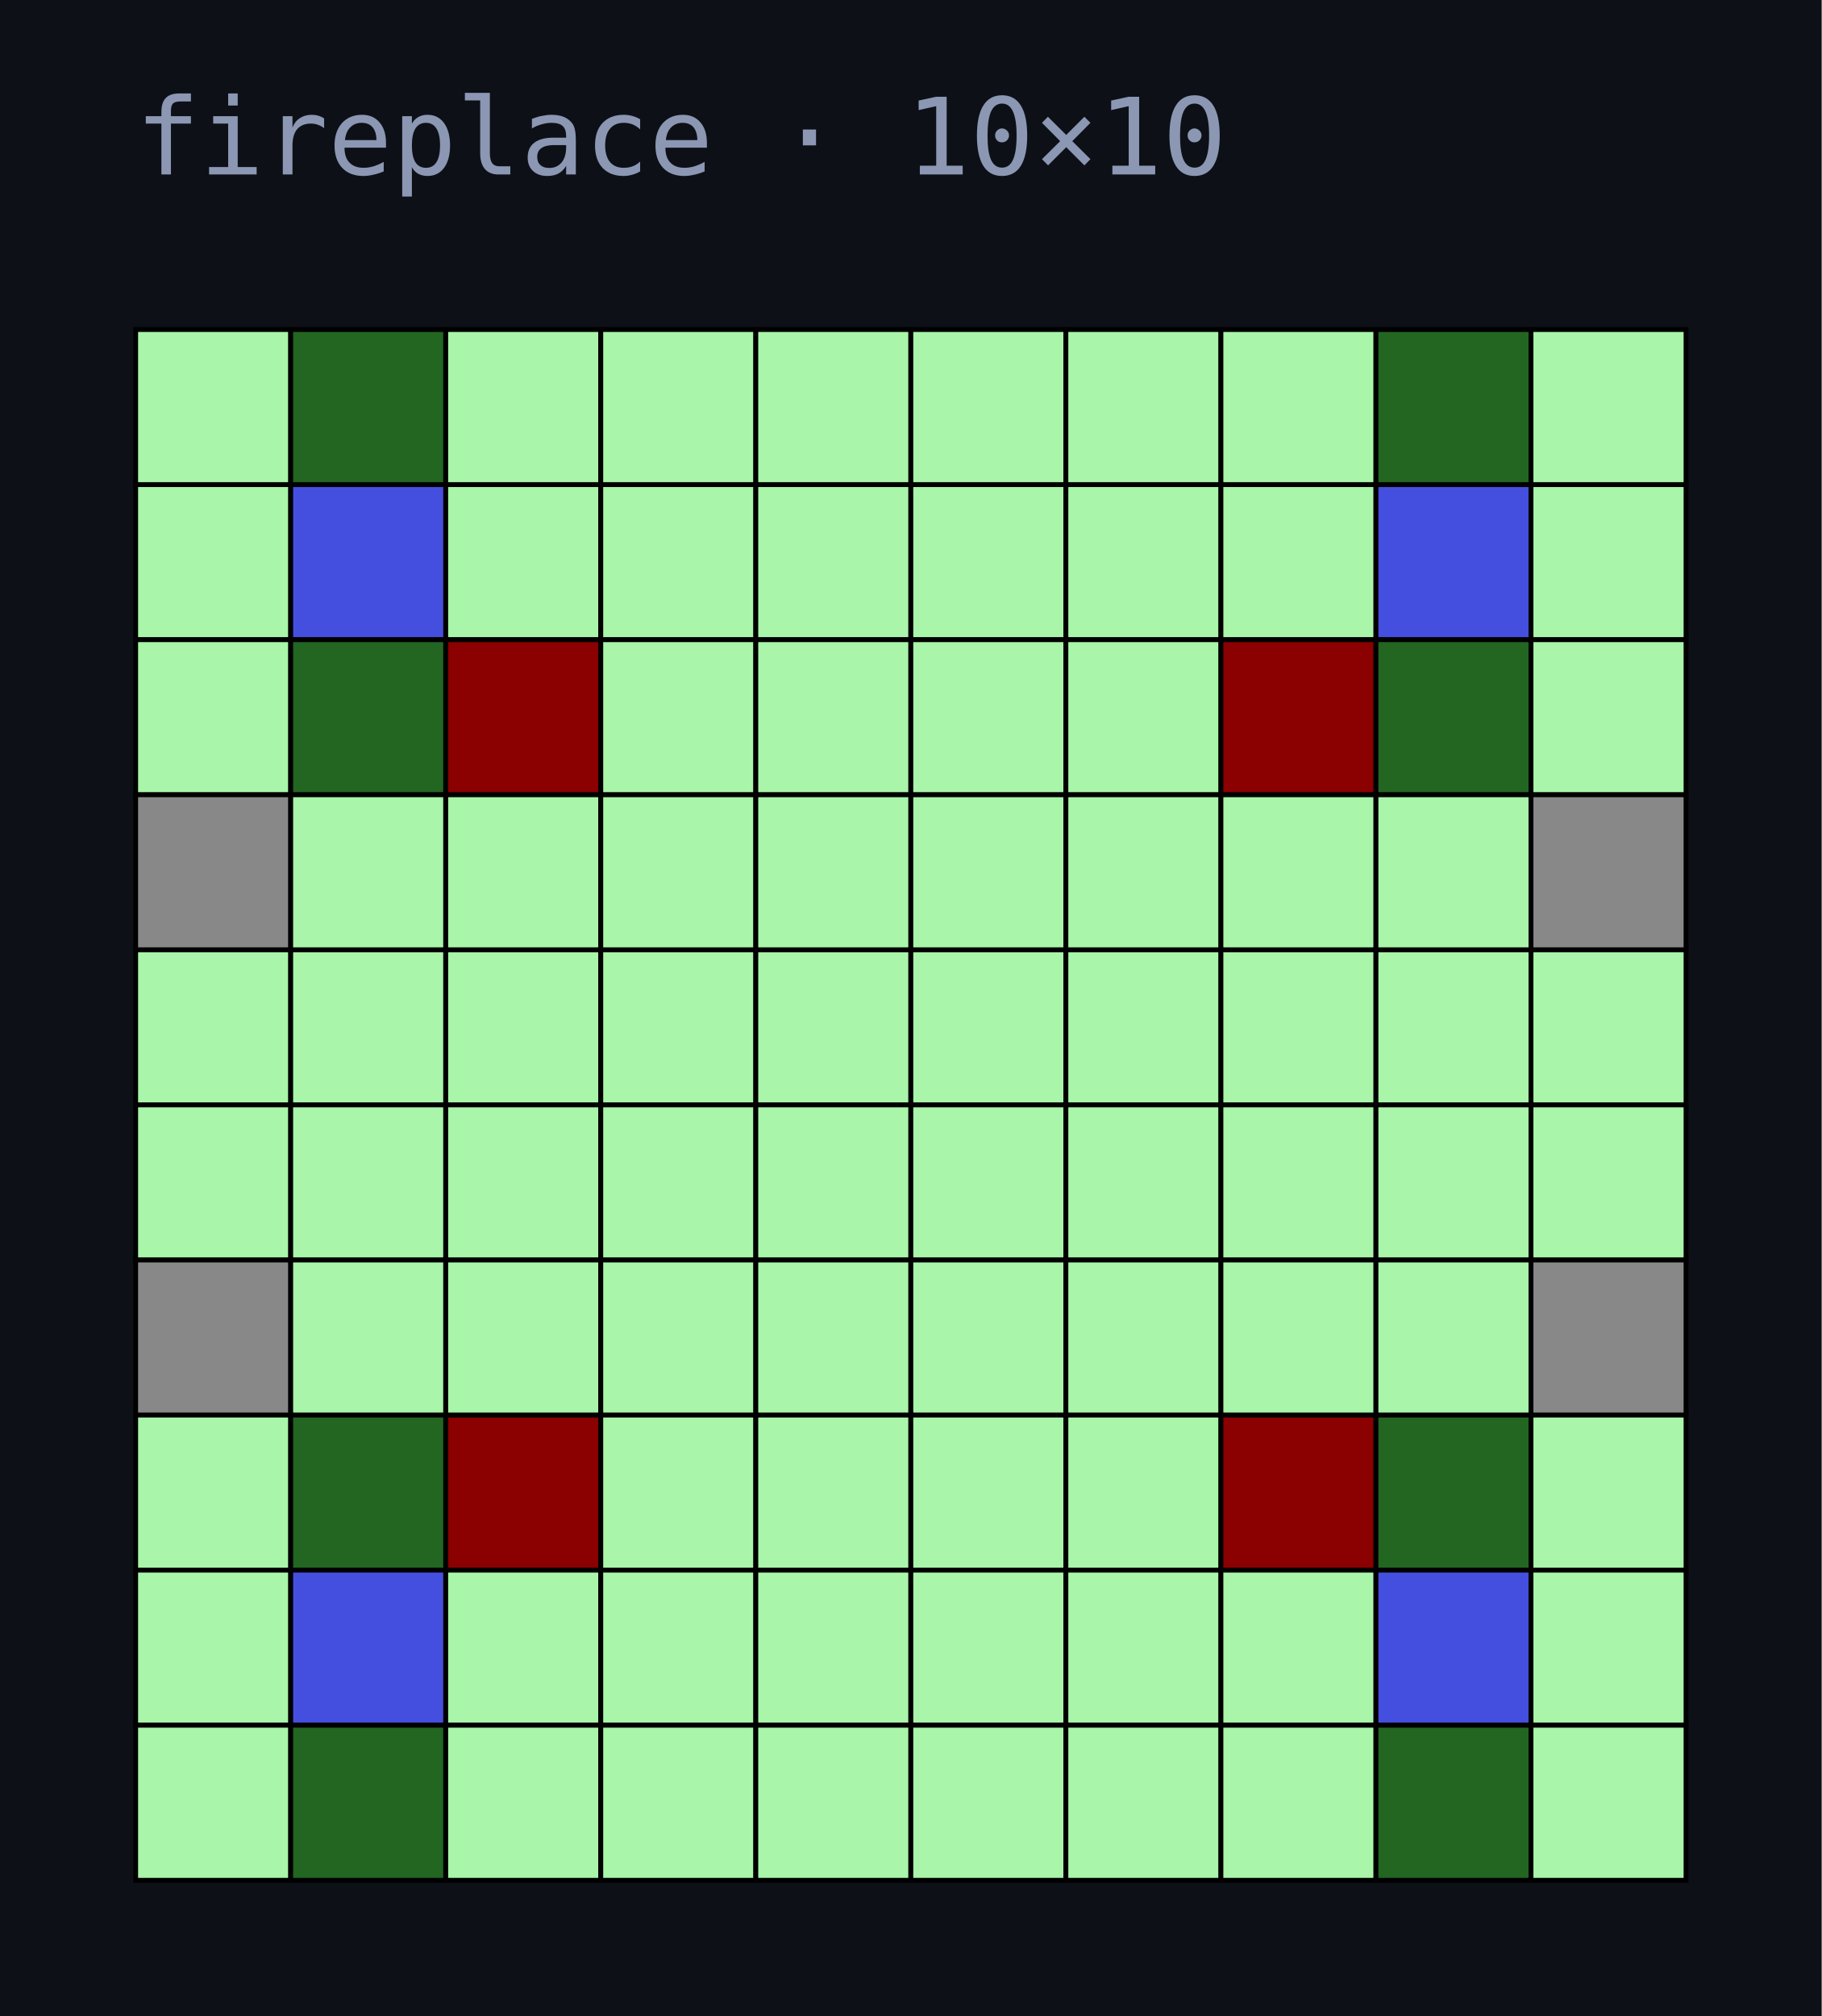
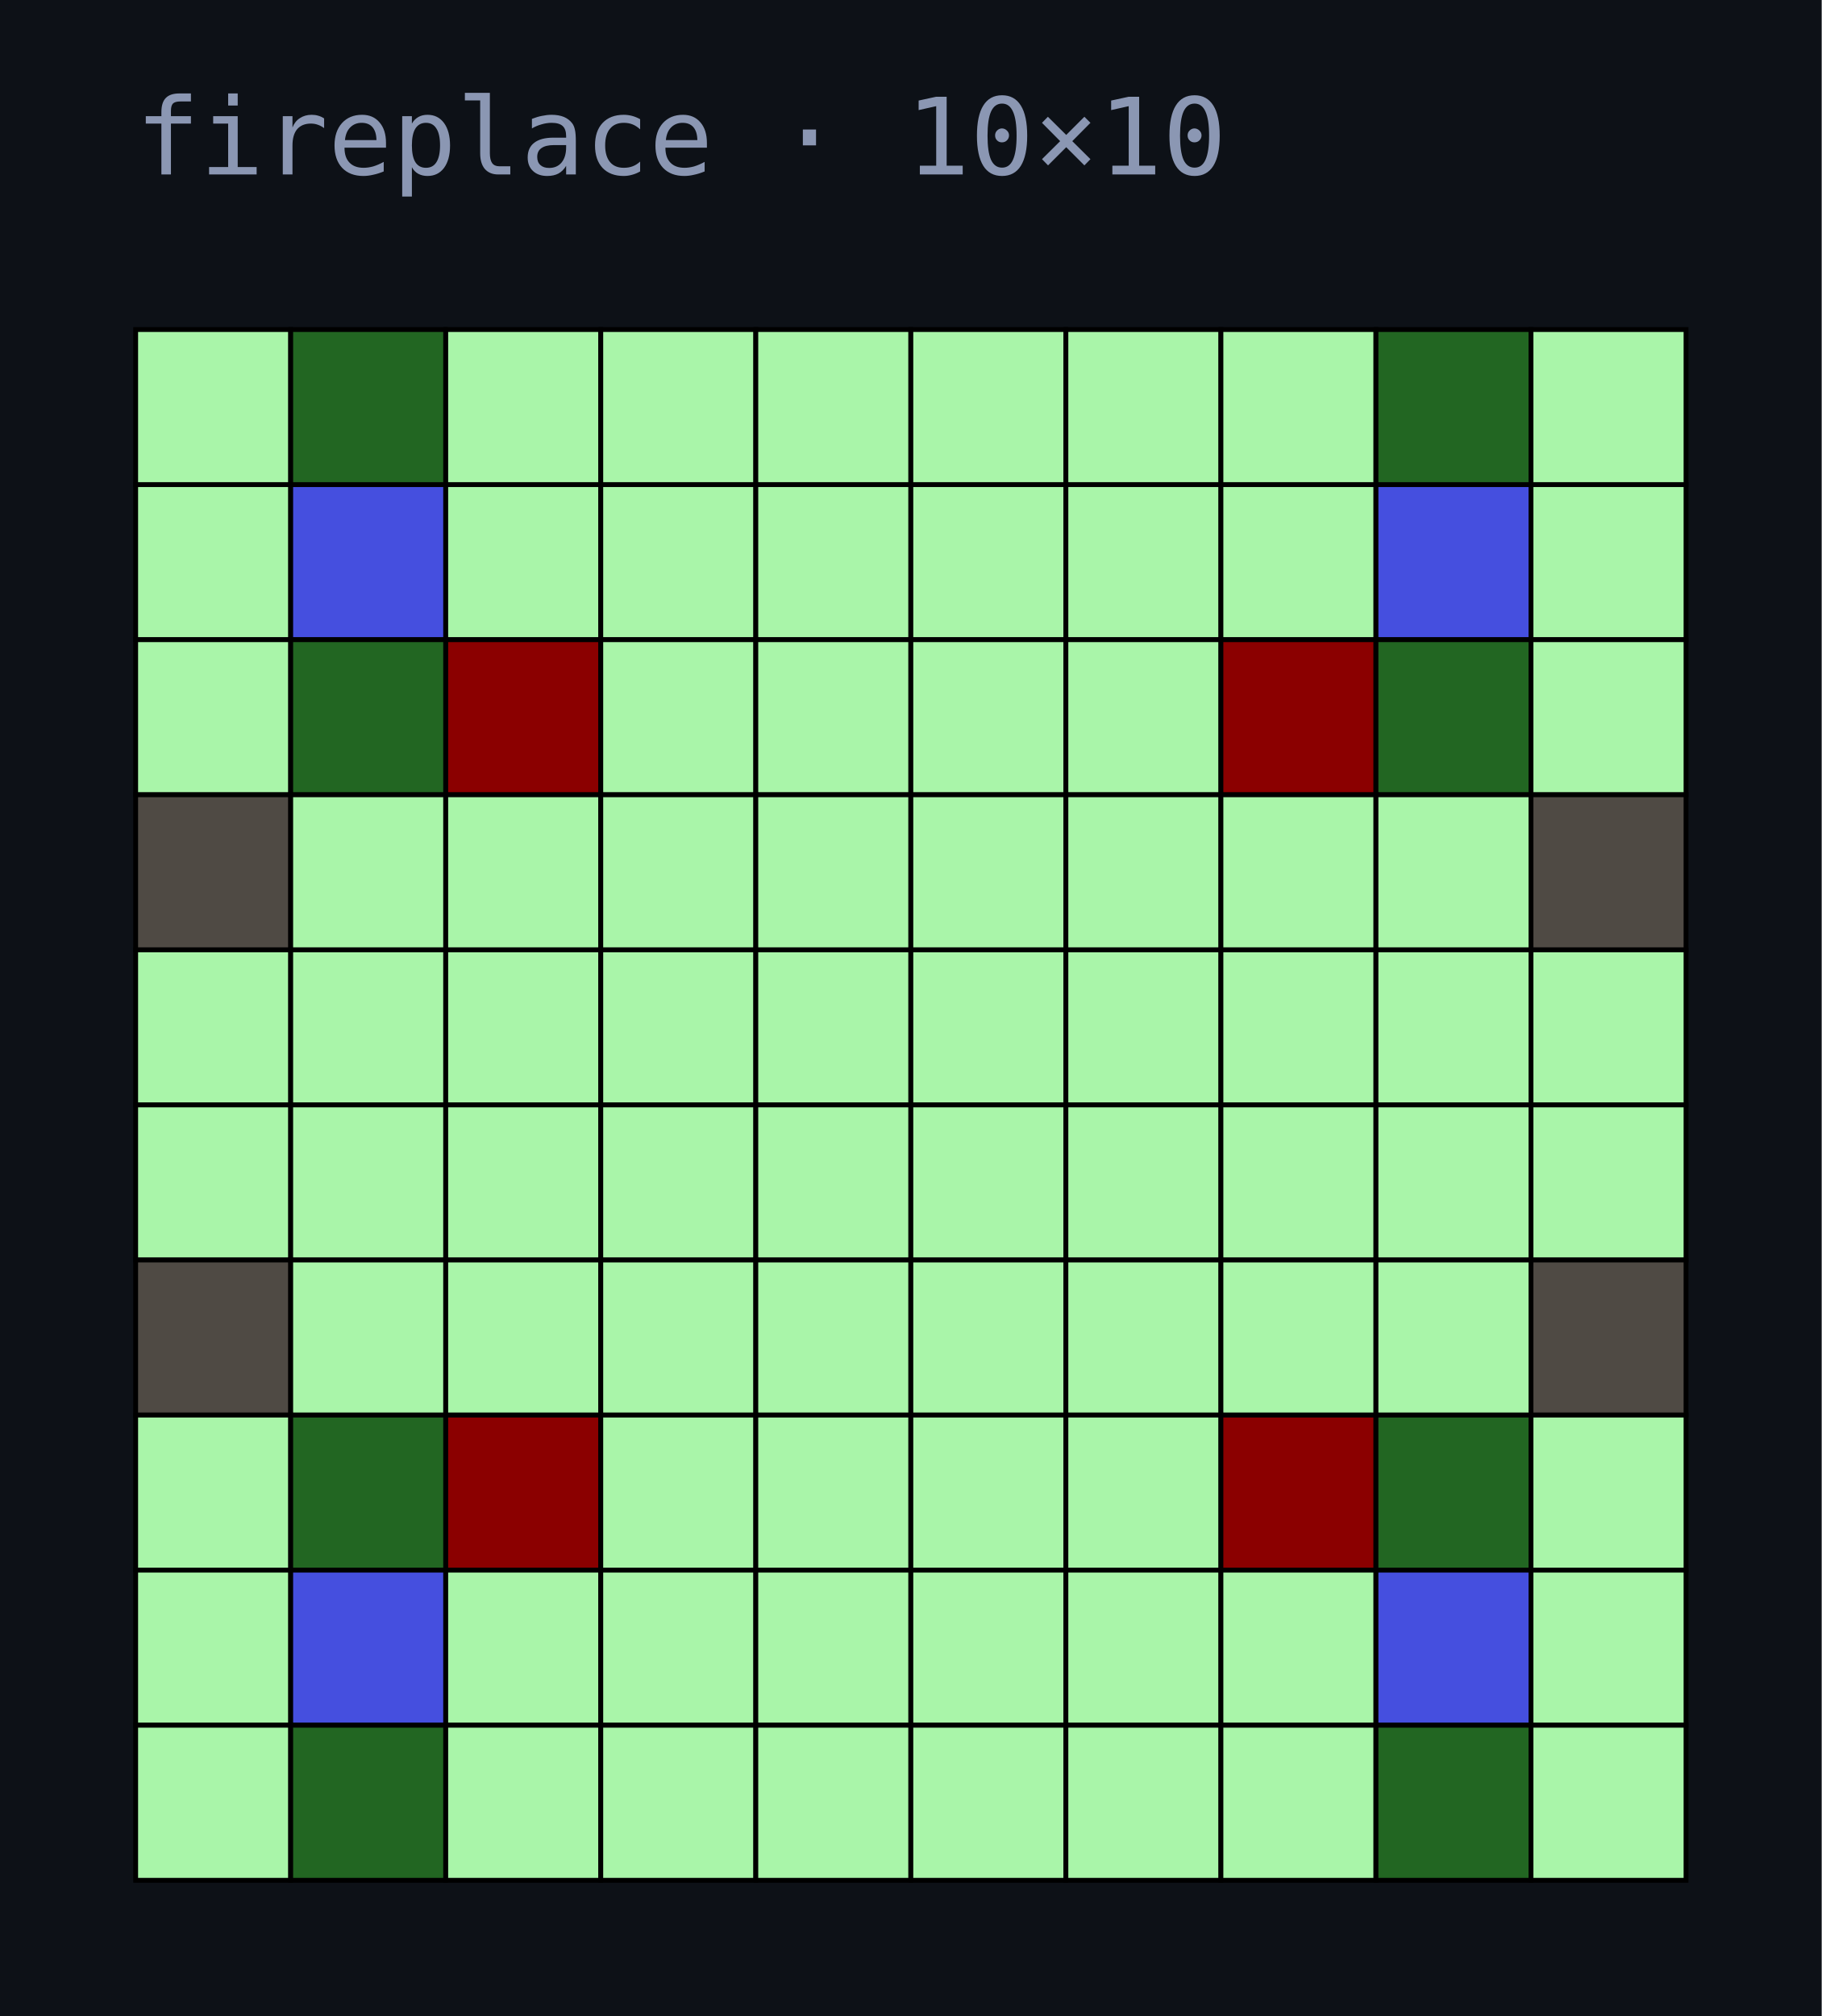
<svg xmlns="http://www.w3.org/2000/svg" width="188" height="208" viewBox="0 0 188 208">
  <rect width="100%" height="100%" fill="#0d1117" />
  <text x="14" y="18" fill="#8b97b3" font-family="ui-monospace,Menlo,Consolas,monospace" font-size="11">fireplace · 10×10</text>
  <rect x="14" y="34" width="16" height="16" fill="#A9F5A9" stroke="#000" stroke-width="0.5" />
  <rect x="30" y="34" width="16" height="16" fill="#226622" stroke="#000" stroke-width="0.5" />
  <rect x="46" y="34" width="16" height="16" fill="#A9F5A9" stroke="#000" stroke-width="0.5" />
  <rect x="62" y="34" width="16" height="16" fill="#A9F5A9" stroke="#000" stroke-width="0.5" />
  <rect x="78" y="34" width="16" height="16" fill="#A9F5A9" stroke="#000" stroke-width="0.5" />
  <rect x="94" y="34" width="16" height="16" fill="#A9F5A9" stroke="#000" stroke-width="0.5" />
  <rect x="110" y="34" width="16" height="16" fill="#A9F5A9" stroke="#000" stroke-width="0.5" />
  <rect x="126" y="34" width="16" height="16" fill="#A9F5A9" stroke="#000" stroke-width="0.5" />
  <rect x="142" y="34" width="16" height="16" fill="#226622" stroke="#000" stroke-width="0.5" />
  <rect x="158" y="34" width="16" height="16" fill="#A9F5A9" stroke="#000" stroke-width="0.5" />
  <rect x="14" y="50" width="16" height="16" fill="#A9F5A9" stroke="#000" stroke-width="0.5" />
  <rect x="30" y="50" width="16" height="16" fill="#454FDF" stroke="#000" stroke-width="0.5" />
  <rect x="46" y="50" width="16" height="16" fill="#A9F5A9" stroke="#000" stroke-width="0.5" />
  <rect x="62" y="50" width="16" height="16" fill="#A9F5A9" stroke="#000" stroke-width="0.5" />
  <rect x="78" y="50" width="16" height="16" fill="#A9F5A9" stroke="#000" stroke-width="0.5" />
  <rect x="94" y="50" width="16" height="16" fill="#A9F5A9" stroke="#000" stroke-width="0.5" />
  <rect x="110" y="50" width="16" height="16" fill="#A9F5A9" stroke="#000" stroke-width="0.5" />
  <rect x="126" y="50" width="16" height="16" fill="#A9F5A9" stroke="#000" stroke-width="0.5" />
  <rect x="142" y="50" width="16" height="16" fill="#454FDF" stroke="#000" stroke-width="0.5" />
  <rect x="158" y="50" width="16" height="16" fill="#A9F5A9" stroke="#000" stroke-width="0.5" />
  <rect x="14" y="66" width="16" height="16" fill="#A9F5A9" stroke="#000" stroke-width="0.5" />
  <rect x="30" y="66" width="16" height="16" fill="#226622" stroke="#000" stroke-width="0.5" />
  <rect x="46" y="66" width="16" height="16" fill="#8B0000" stroke="#000" stroke-width="0.5" />
  <rect x="62" y="66" width="16" height="16" fill="#A9F5A9" stroke="#000" stroke-width="0.5" />
  <rect x="78" y="66" width="16" height="16" fill="#A9F5A9" stroke="#000" stroke-width="0.5" />
  <rect x="94" y="66" width="16" height="16" fill="#A9F5A9" stroke="#000" stroke-width="0.5" />
  <rect x="110" y="66" width="16" height="16" fill="#A9F5A9" stroke="#000" stroke-width="0.5" />
  <rect x="126" y="66" width="16" height="16" fill="#8B0000" stroke="#000" stroke-width="0.5" />
  <rect x="142" y="66" width="16" height="16" fill="#226622" stroke="#000" stroke-width="0.5" />
  <rect x="158" y="66" width="16" height="16" fill="#A9F5A9" stroke="#000" stroke-width="0.5" />
-   <rect x="14" y="82" width="16" height="16" fill="#888888" stroke="#000" stroke-width="0.5" />
+   <rect x="14" y="82" width="16" height="16" fill="#4f4a44" stroke="#000" stroke-width="0.5" />
  <rect x="30" y="82" width="16" height="16" fill="#A9F5A9" stroke="#000" stroke-width="0.5" />
  <rect x="46" y="82" width="16" height="16" fill="#A9F5A9" stroke="#000" stroke-width="0.5" />
  <rect x="62" y="82" width="16" height="16" fill="#A9F5A9" stroke="#000" stroke-width="0.5" />
  <rect x="78" y="82" width="16" height="16" fill="#A9F5A9" stroke="#000" stroke-width="0.5" />
  <rect x="94" y="82" width="16" height="16" fill="#A9F5A9" stroke="#000" stroke-width="0.5" />
  <rect x="110" y="82" width="16" height="16" fill="#A9F5A9" stroke="#000" stroke-width="0.5" />
  <rect x="126" y="82" width="16" height="16" fill="#A9F5A9" stroke="#000" stroke-width="0.5" />
  <rect x="142" y="82" width="16" height="16" fill="#A9F5A9" stroke="#000" stroke-width="0.5" />
-   <rect x="158" y="82" width="16" height="16" fill="#888888" stroke="#000" stroke-width="0.5" />
+   <rect x="158" y="82" width="16" height="16" fill="#4f4a44" stroke="#000" stroke-width="0.5" />
  <rect x="14" y="98" width="16" height="16" fill="#A9F5A9" stroke="#000" stroke-width="0.5" />
  <rect x="30" y="98" width="16" height="16" fill="#A9F5A9" stroke="#000" stroke-width="0.5" />
  <rect x="46" y="98" width="16" height="16" fill="#A9F5A9" stroke="#000" stroke-width="0.5" />
  <rect x="62" y="98" width="16" height="16" fill="#A9F5A9" stroke="#000" stroke-width="0.5" />
  <rect x="78" y="98" width="16" height="16" fill="#A9F5A9" stroke="#000" stroke-width="0.5" />
  <rect x="94" y="98" width="16" height="16" fill="#A9F5A9" stroke="#000" stroke-width="0.5" />
  <rect x="110" y="98" width="16" height="16" fill="#A9F5A9" stroke="#000" stroke-width="0.5" />
  <rect x="126" y="98" width="16" height="16" fill="#A9F5A9" stroke="#000" stroke-width="0.5" />
  <rect x="142" y="98" width="16" height="16" fill="#A9F5A9" stroke="#000" stroke-width="0.5" />
  <rect x="158" y="98" width="16" height="16" fill="#A9F5A9" stroke="#000" stroke-width="0.5" />
  <rect x="14" y="114" width="16" height="16" fill="#A9F5A9" stroke="#000" stroke-width="0.5" />
  <rect x="30" y="114" width="16" height="16" fill="#A9F5A9" stroke="#000" stroke-width="0.5" />
  <rect x="46" y="114" width="16" height="16" fill="#A9F5A9" stroke="#000" stroke-width="0.5" />
  <rect x="62" y="114" width="16" height="16" fill="#A9F5A9" stroke="#000" stroke-width="0.5" />
  <rect x="78" y="114" width="16" height="16" fill="#A9F5A9" stroke="#000" stroke-width="0.5" />
  <rect x="94" y="114" width="16" height="16" fill="#A9F5A9" stroke="#000" stroke-width="0.5" />
  <rect x="110" y="114" width="16" height="16" fill="#A9F5A9" stroke="#000" stroke-width="0.5" />
  <rect x="126" y="114" width="16" height="16" fill="#A9F5A9" stroke="#000" stroke-width="0.5" />
  <rect x="142" y="114" width="16" height="16" fill="#A9F5A9" stroke="#000" stroke-width="0.5" />
  <rect x="158" y="114" width="16" height="16" fill="#A9F5A9" stroke="#000" stroke-width="0.5" />
-   <rect x="14" y="130" width="16" height="16" fill="#888888" stroke="#000" stroke-width="0.5" />
+   <rect x="14" y="130" width="16" height="16" fill="#4f4a44" stroke="#000" stroke-width="0.5" />
  <rect x="30" y="130" width="16" height="16" fill="#A9F5A9" stroke="#000" stroke-width="0.5" />
  <rect x="46" y="130" width="16" height="16" fill="#A9F5A9" stroke="#000" stroke-width="0.5" />
  <rect x="62" y="130" width="16" height="16" fill="#A9F5A9" stroke="#000" stroke-width="0.5" />
  <rect x="78" y="130" width="16" height="16" fill="#A9F5A9" stroke="#000" stroke-width="0.5" />
  <rect x="94" y="130" width="16" height="16" fill="#A9F5A9" stroke="#000" stroke-width="0.5" />
  <rect x="110" y="130" width="16" height="16" fill="#A9F5A9" stroke="#000" stroke-width="0.5" />
  <rect x="126" y="130" width="16" height="16" fill="#A9F5A9" stroke="#000" stroke-width="0.5" />
  <rect x="142" y="130" width="16" height="16" fill="#A9F5A9" stroke="#000" stroke-width="0.5" />
-   <rect x="158" y="130" width="16" height="16" fill="#888888" stroke="#000" stroke-width="0.5" />
+   <rect x="158" y="130" width="16" height="16" fill="#4f4a44" stroke="#000" stroke-width="0.5" />
  <rect x="14" y="146" width="16" height="16" fill="#A9F5A9" stroke="#000" stroke-width="0.5" />
  <rect x="30" y="146" width="16" height="16" fill="#226622" stroke="#000" stroke-width="0.5" />
  <rect x="46" y="146" width="16" height="16" fill="#8B0000" stroke="#000" stroke-width="0.5" />
  <rect x="62" y="146" width="16" height="16" fill="#A9F5A9" stroke="#000" stroke-width="0.5" />
  <rect x="78" y="146" width="16" height="16" fill="#A9F5A9" stroke="#000" stroke-width="0.5" />
  <rect x="94" y="146" width="16" height="16" fill="#A9F5A9" stroke="#000" stroke-width="0.5" />
  <rect x="110" y="146" width="16" height="16" fill="#A9F5A9" stroke="#000" stroke-width="0.5" />
  <rect x="126" y="146" width="16" height="16" fill="#8B0000" stroke="#000" stroke-width="0.5" />
  <rect x="142" y="146" width="16" height="16" fill="#226622" stroke="#000" stroke-width="0.5" />
  <rect x="158" y="146" width="16" height="16" fill="#A9F5A9" stroke="#000" stroke-width="0.5" />
  <rect x="14" y="162" width="16" height="16" fill="#A9F5A9" stroke="#000" stroke-width="0.5" />
  <rect x="30" y="162" width="16" height="16" fill="#454FDF" stroke="#000" stroke-width="0.5" />
  <rect x="46" y="162" width="16" height="16" fill="#A9F5A9" stroke="#000" stroke-width="0.5" />
  <rect x="62" y="162" width="16" height="16" fill="#A9F5A9" stroke="#000" stroke-width="0.5" />
  <rect x="78" y="162" width="16" height="16" fill="#A9F5A9" stroke="#000" stroke-width="0.5" />
  <rect x="94" y="162" width="16" height="16" fill="#A9F5A9" stroke="#000" stroke-width="0.5" />
  <rect x="110" y="162" width="16" height="16" fill="#A9F5A9" stroke="#000" stroke-width="0.5" />
  <rect x="126" y="162" width="16" height="16" fill="#A9F5A9" stroke="#000" stroke-width="0.5" />
  <rect x="142" y="162" width="16" height="16" fill="#454FDF" stroke="#000" stroke-width="0.5" />
  <rect x="158" y="162" width="16" height="16" fill="#A9F5A9" stroke="#000" stroke-width="0.5" />
  <rect x="14" y="178" width="16" height="16" fill="#A9F5A9" stroke="#000" stroke-width="0.5" />
  <rect x="30" y="178" width="16" height="16" fill="#226622" stroke="#000" stroke-width="0.5" />
  <rect x="46" y="178" width="16" height="16" fill="#A9F5A9" stroke="#000" stroke-width="0.5" />
  <rect x="62" y="178" width="16" height="16" fill="#A9F5A9" stroke="#000" stroke-width="0.5" />
  <rect x="78" y="178" width="16" height="16" fill="#A9F5A9" stroke="#000" stroke-width="0.5" />
  <rect x="94" y="178" width="16" height="16" fill="#A9F5A9" stroke="#000" stroke-width="0.5" />
  <rect x="110" y="178" width="16" height="16" fill="#A9F5A9" stroke="#000" stroke-width="0.5" />
  <rect x="126" y="178" width="16" height="16" fill="#A9F5A9" stroke="#000" stroke-width="0.5" />
  <rect x="142" y="178" width="16" height="16" fill="#226622" stroke="#000" stroke-width="0.5" />
  <rect x="158" y="178" width="16" height="16" fill="#A9F5A9" stroke="#000" stroke-width="0.5" />
</svg>
